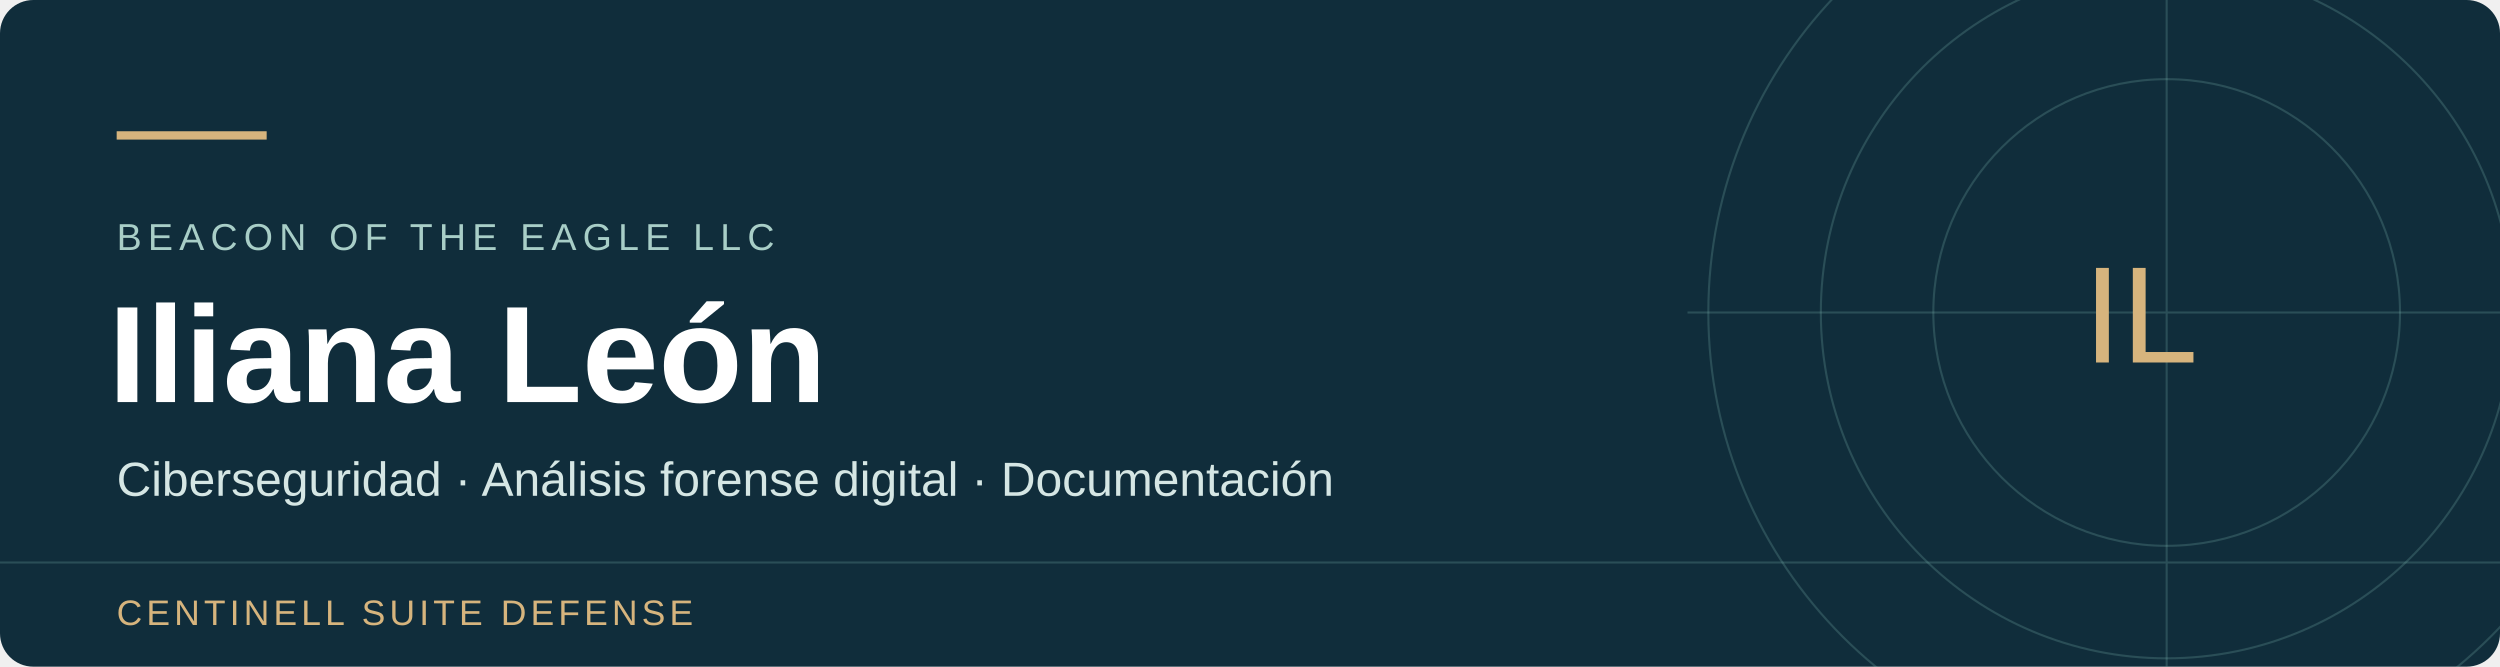
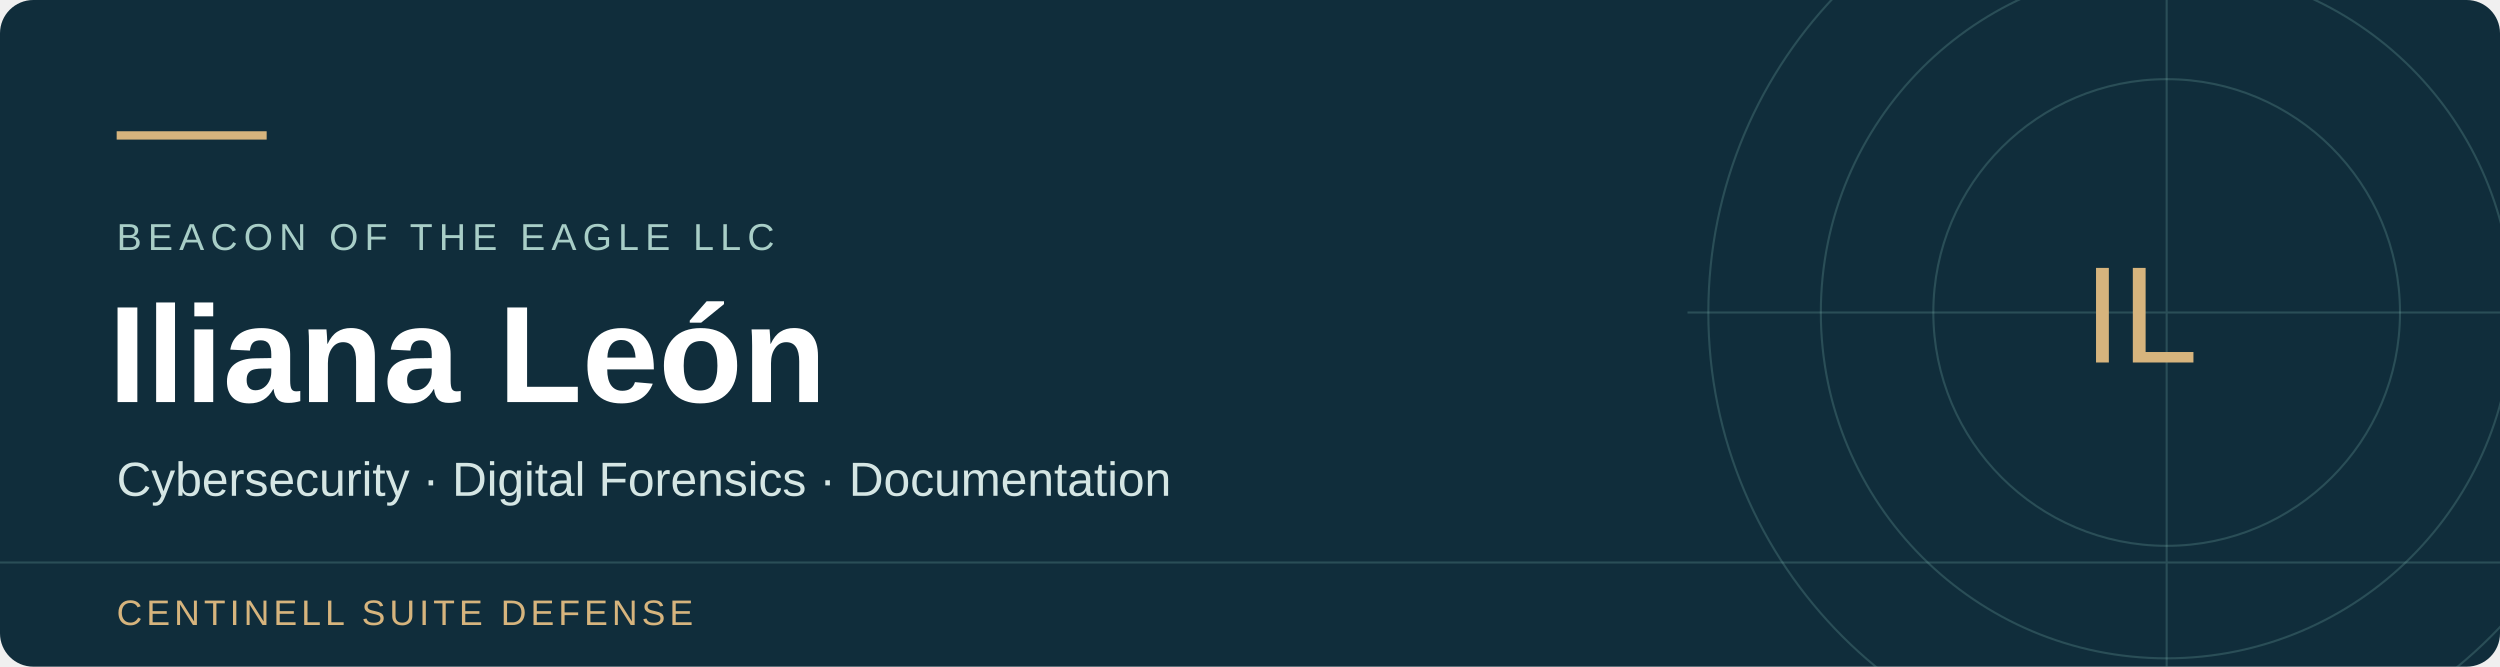
<svg xmlns="http://www.w3.org/2000/svg" width="1200" height="320" viewBox="0 0 1200 320" role="img" aria-labelledby="title desc">
  <rect width="1200" height="320" rx="16" fill="#102d3b" />
  <g fill="none" stroke="#80b8b0" stroke-opacity=".24">
    <circle cx="1040" cy="150" r="220" />
    <circle cx="1040" cy="150" r="166" />
    <circle cx="1040" cy="150" r="112" />
    <path d="M810 150h390M1040 0v320M0 270h1200" />
  </g>
  <path d="M56 65h72" stroke="#d6b47d" stroke-width="4" />
  <g font-family="Arial,Helvetica,sans-serif">
    <text x="56" y="120" font-size="18" fill="#a8cec7" letter-spacing="3">BEACON OF THE EAGLE LLC</text>
    <text x="52" y="193" font-size="66" font-weight="700" fill="#fff">Iliana León</text>
-     <text x="56" y="238" font-size="23" fill="#d5e6e4">Ciberseguridad · Análisis forense digital · Documentación</text>
+     <text x="56" y="238" font-size="23" fill="#d5e6e4">Cybersecurity · Digital Forensics · Documentation</text>
    <text x="56" y="300" font-size="17" fill="#d6b47d" letter-spacing="2">CENTINELL SUITE DEFENSE</text>
    <text x="1000" y="174" font-size="66" fill="#d6b47d">IL</text>
  </g>
</svg>
